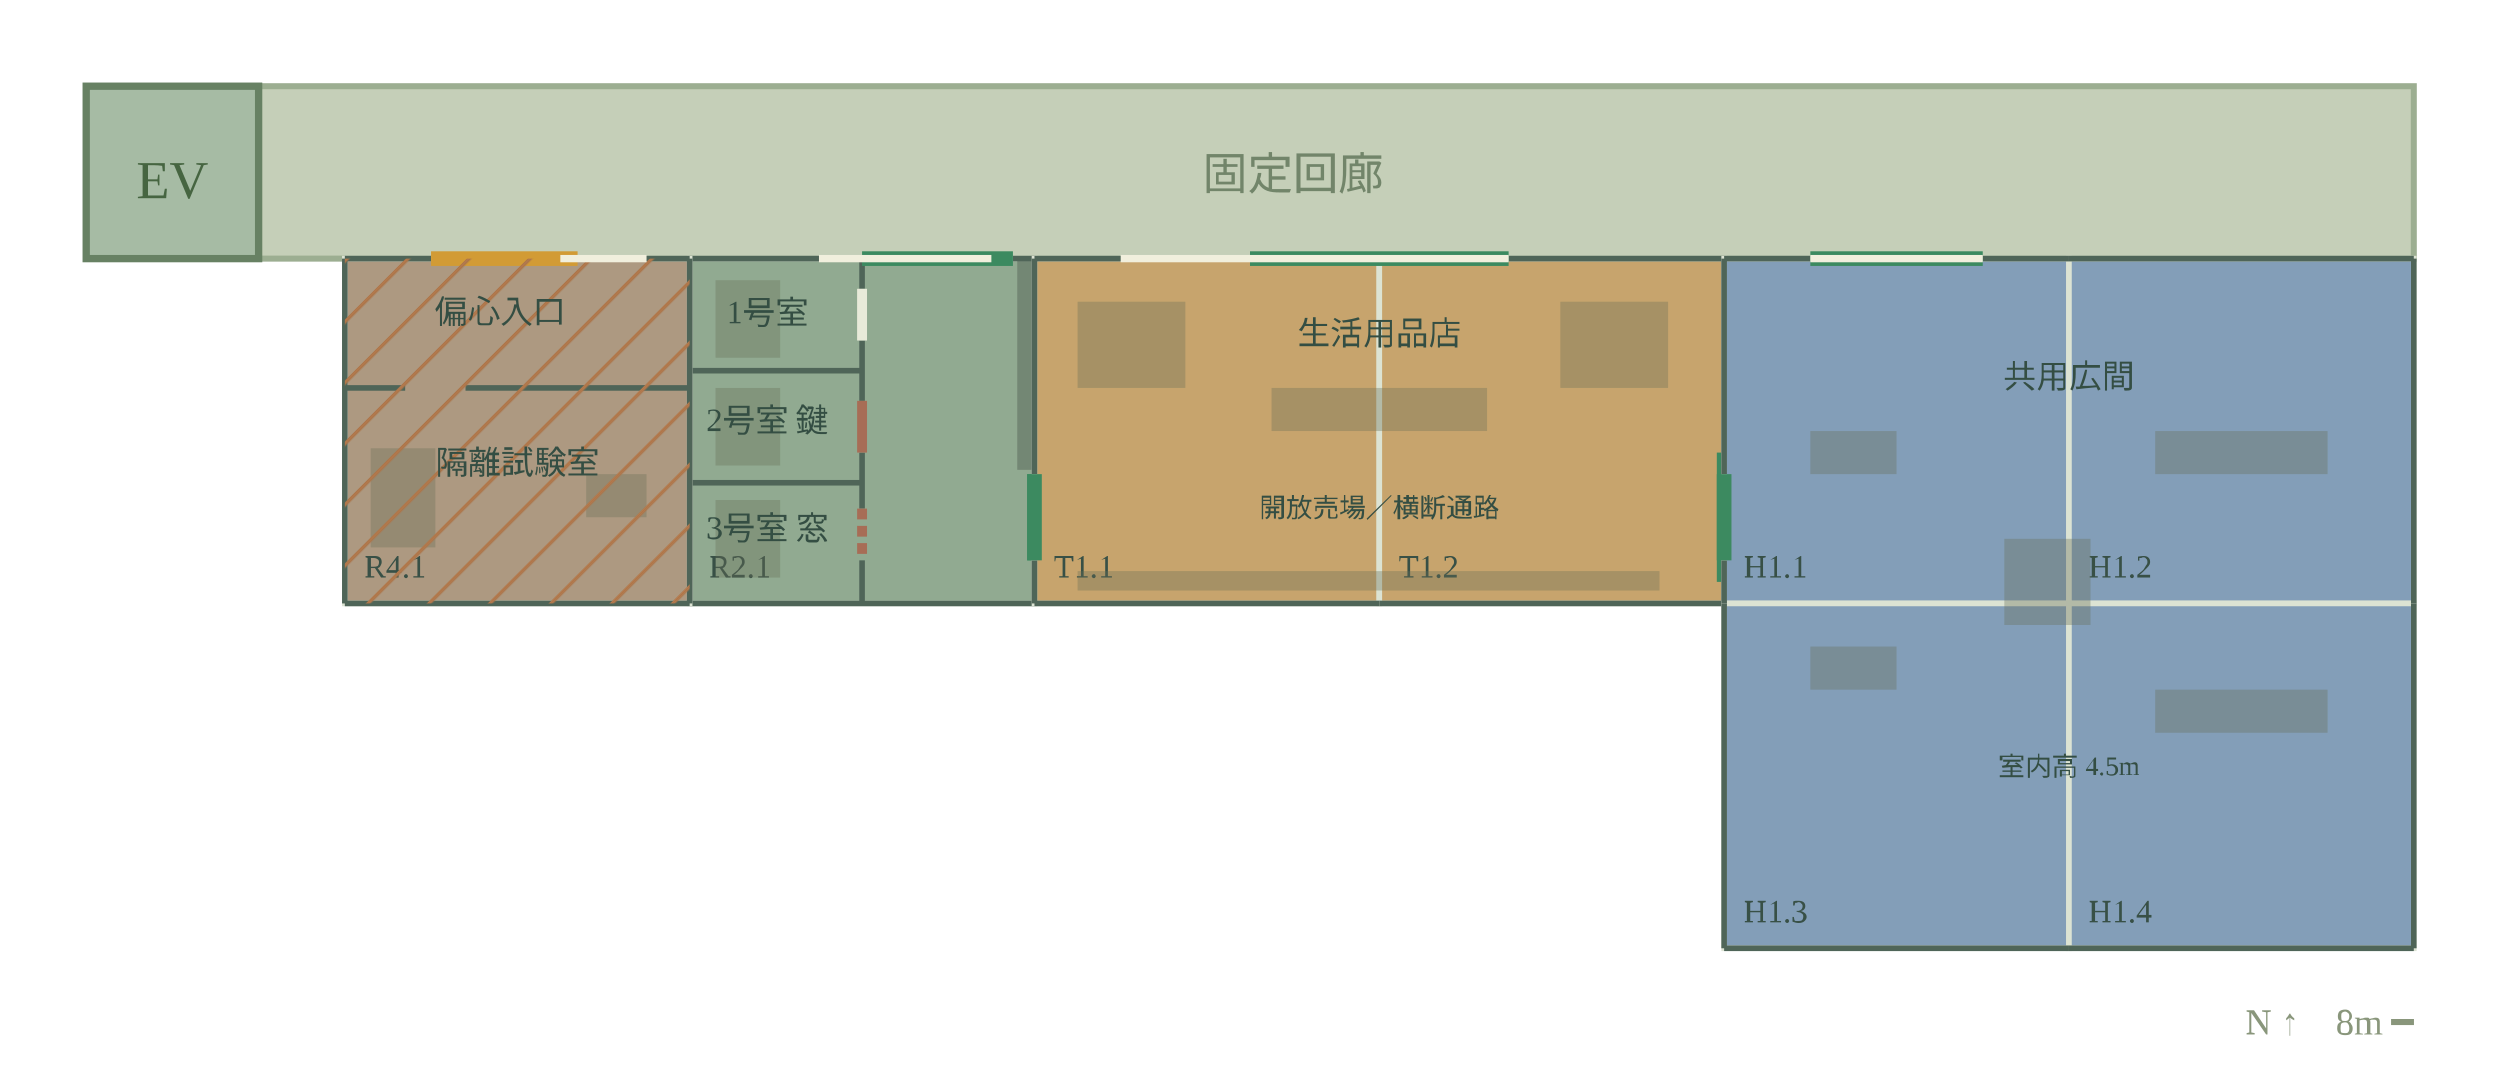
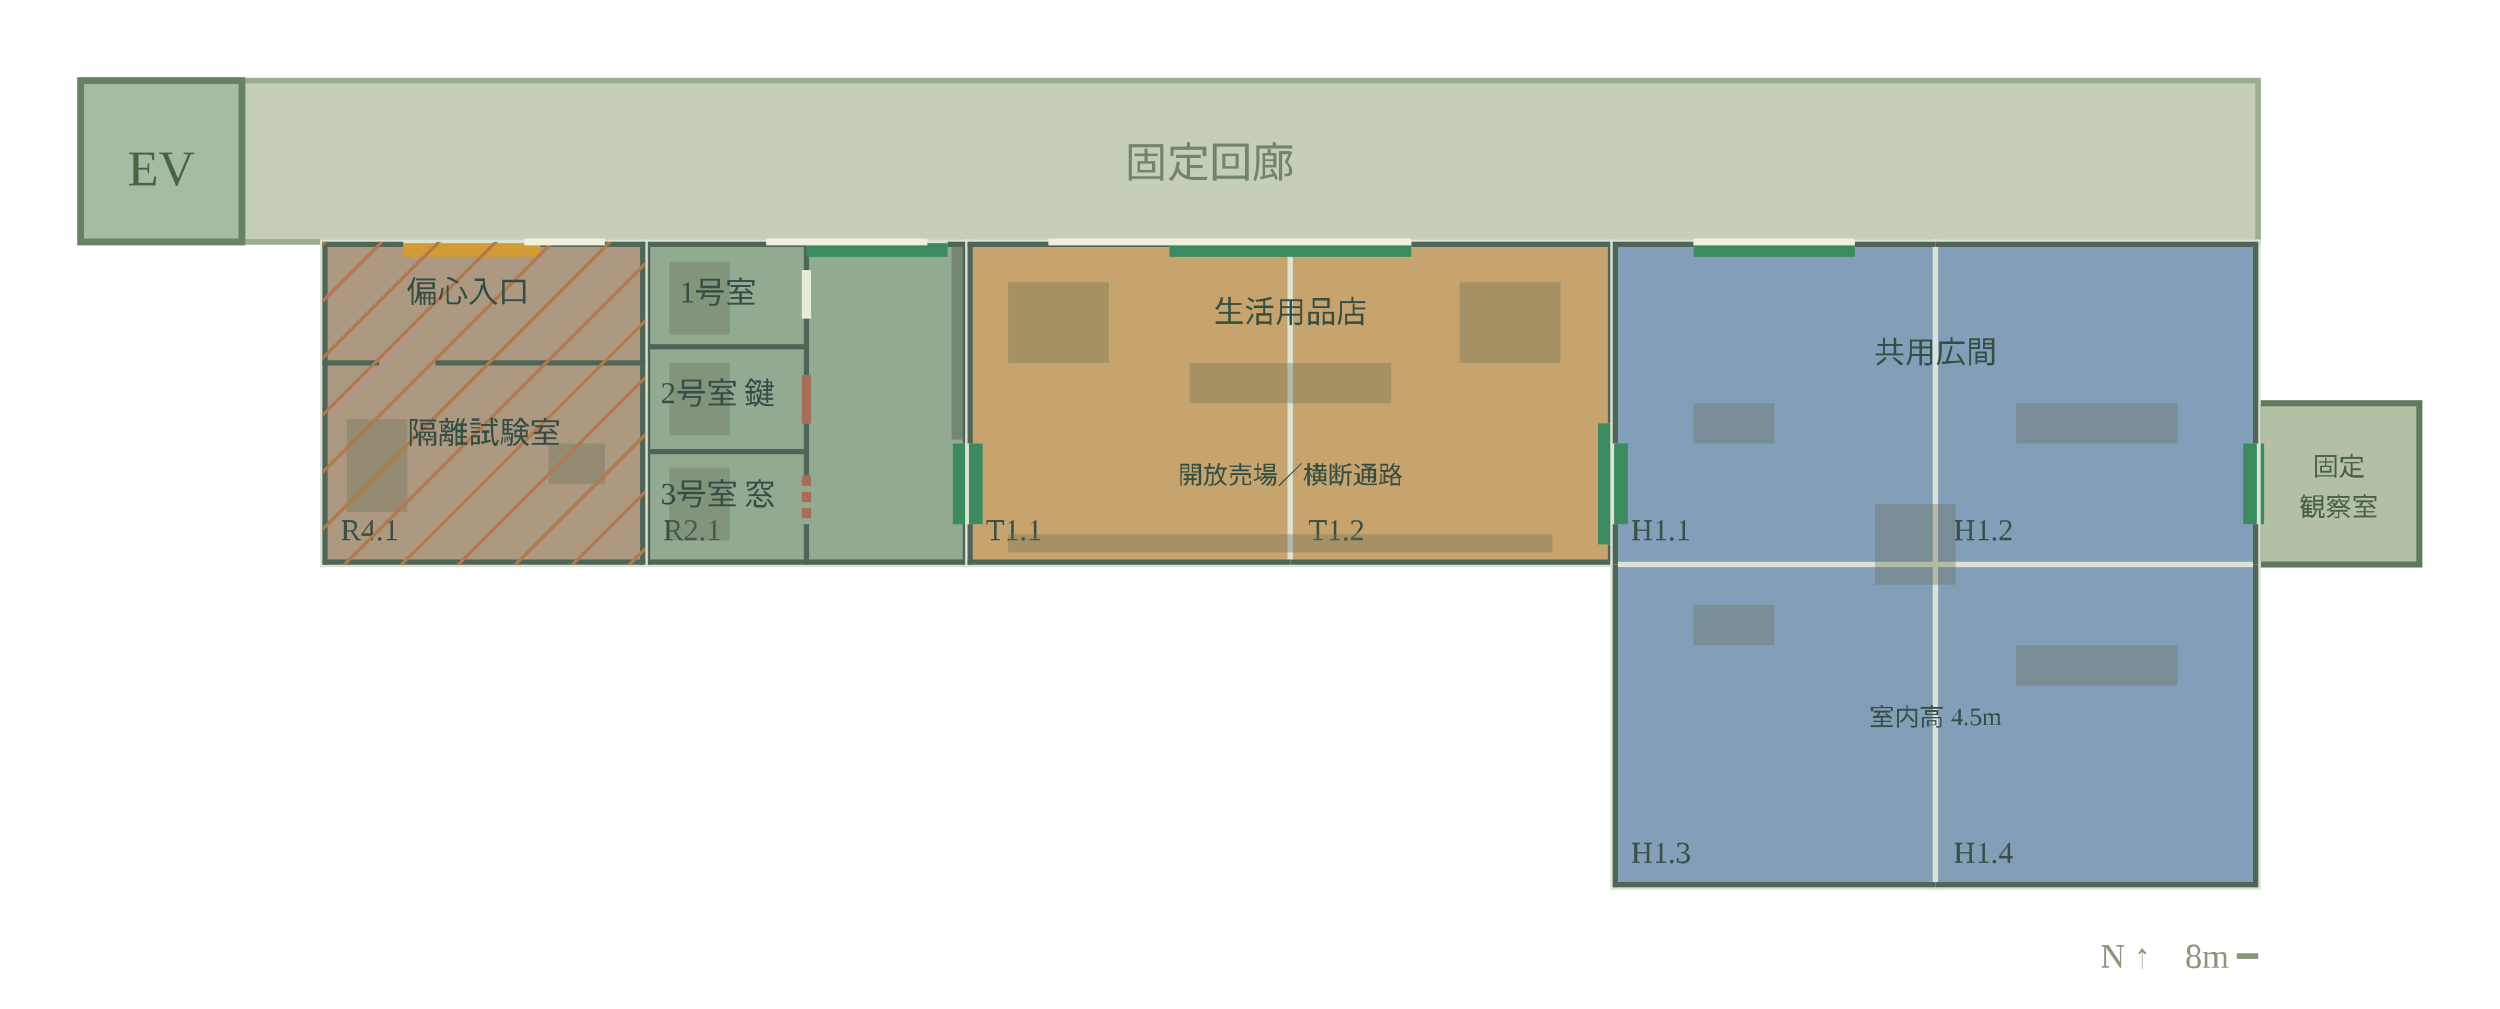
- <svg xmlns="http://www.w3.org/2000/svg" viewBox="-8 -6 58 25" role="img" aria-label="第二層 B配置平面図">
+ <svg xmlns="http://www.w3.org/2000/svg" viewBox="-8 -6 62 25" role="img" aria-label="第二層 B配置平面図">
  <defs>
    <pattern id="hatch0" patternUnits="userSpaceOnUse" width="1" height="1" patternTransform="rotate(45)">
      <line x1="0" y1="0" x2="0" y2="1" stroke="#ac754a" stroke-width=".16" />
    </pattern>
  </defs>
  <rect x="-2" y="-4" width="50" height="4" fill="#c5cfb8" stroke="#9cae91" stroke-width=".14" />
  <rect x="-6" y="-4" width="4" height="4" fill="#a6bba4" stroke="#678163" stroke-width=".17" />
  <text x="-4" y="-1.4" font-size="1.25" text-anchor="middle" fill="#466541">EV</text>
  <text x="22" y="-1.6" font-size="1.05" text-anchor="middle" fill="#72856a">固定回廊</text>
+   <rect x="48" y="4" width="4" height="4" fill="#b3c0a4" stroke="#61785d" stroke-width=".15" />
+   <text x="50" y="5.8" text-anchor="middle" font-size=".65" fill="#496143">固定</text>
+   <text x="50" y="6.8" text-anchor="middle" font-size=".65" fill="#496143">観察室</text>
+   <line x1="48" y1="5" x2="48" y2="7" stroke="#3c8a60" stroke-width="0.3" />
  <g data-id="R2" transform="translate(8 0)">
    <rect x="0" y="0" width="8" height="8" fill="#91aa91" stroke="#dce3d3" stroke-width="0.13" />
    <text x="0.45" y="7.4" font-size=".75" fill="#385046">R2.1</text>
    <rect x="7.6" y="0" width="0.4" height="4.9" fill="#667768" opacity=".7" />
    <rect x="0.6" y="0.5" width="1.5" height="1.8" fill="#666e55" opacity=".35" />
    <rect x="0.6" y="3" width="1.5" height="1.8" fill="#666e55" opacity=".35" />
    <rect x="0.6" y="5.6" width="1.5" height="1.8" fill="#666e55" opacity=".35" />
-     <line x1="0" y1="0" x2="4" y2="0" stroke="#4f6558" stroke-width="0.13" />
-     <line x1="7.5" y1="0" x2="8" y2="0" stroke="#4f6558" stroke-width="0.13" />
-     <line x1="0" y1="8" x2="8" y2="8" stroke="#4f6558" stroke-width="0.13" />
-     <line x1="0" y1="0" x2="0" y2="8" stroke="#4f6558" stroke-width="0.13" />
-     <line x1="8" y1="0" x2="8" y2="5" stroke="#4f6558" stroke-width="0.13" />
-     <line x1="8" y1="7" x2="8" y2="8" stroke="#4f6558" stroke-width="0.13" />
+     <line x1="0" y1="0.06" x2="4" y2="0.06" stroke="#4f6558" stroke-width="0.13" />
+     <line x1="7.5" y1="0.06" x2="8" y2="0.06" stroke="#4f6558" stroke-width="0.13" />
+     <line x1="0" y1="7.94" x2="8" y2="7.94" stroke="#4f6558" stroke-width="0.13" />
+     <line x1="0.06" y1="0" x2="0.06" y2="8" stroke="#4f6558" stroke-width="0.13" />
+     <line x1="7.94" y1="0" x2="7.94" y2="5" stroke="#4f6558" stroke-width="0.13" />
+     <line x1="7.94" y1="7" x2="7.94" y2="8" stroke="#4f6558" stroke-width="0.13" />
    <line x1="0" y1="2.6" x2="4" y2="2.6" stroke="#4f6558" stroke-width="0.13" />
    <line x1="0" y1="5.2" x2="4" y2="5.2" stroke="#4f6558" stroke-width="0.13" />
    <line x1="4" y1="0" x2="4" y2="0.7" stroke="#4f6558" stroke-width="0.13" />
    <line x1="4" y1="1.9" x2="4" y2="3.3" stroke="#4f6558" stroke-width="0.13" />
    <line x1="4" y1="4.5" x2="4" y2="5.8" stroke="#4f6558" stroke-width="0.13" />
    <line x1="4" y1="7" x2="4" y2="8" stroke="#4f6558" stroke-width="0.13" />
    <line x1="4" y1="0.7" x2="4" y2="1.9" stroke="#e8ead9" stroke-width="0.23" />
    <line x1="4" y1="3.3" x2="4" y2="4.5" stroke="#a76d56" stroke-width="0.23" />
    <line x1="4" y1="5.8" x2="4" y2="7" stroke="#a76d56" stroke-width="0.23" stroke-dasharray=".25 .15" />
-     <line x1="4" y1="0" x2="7.5" y2="0" stroke="#3c8a60" stroke-width="0.34" />
-     <line x1="8" y1="5" x2="8" y2="7" stroke="#3c8a60" stroke-width="0.34" />
+     <line x1="4" y1="0.2" x2="7.5" y2="0.2" stroke="#3c8a60" stroke-width="0.34" />
+     <line x1="7.8" y1="5" x2="7.8" y2="7" stroke="#3c8a60" stroke-width="0.34" />
    <text x="1.8" y="1.5" text-anchor="middle" font-size="0.76" fill="#344e43">1号室</text>
    <text x="1.8" y="4" text-anchor="middle" font-size="0.76" fill="#344e43">2号室 鍵</text>
    <text x="1.8" y="6.5" text-anchor="middle" font-size="0.76" fill="#344e43">3号室 窓</text>
  </g>
  <g data-id="R4" transform="translate(0 0)">
    <rect x="0" y="0" width="8" height="8" fill="#ad9981" stroke="#dce3d3" stroke-width="0.13" />
    <text x="0.45" y="7.4" font-size=".75" fill="#385046">R4.1</text>
    <rect x="0.6" y="4.4" width="1.5" height="2.3" fill="#666e55" opacity=".35" />
    <rect x="5.6" y="5" width="1.4" height="1" fill="#666e55" opacity=".35" />
-     <line x1="0" y1="0" x2="2" y2="0" stroke="#4f6558" stroke-width="0.13" />
-     <line x1="5.4" y1="0" x2="8" y2="0" stroke="#4f6558" stroke-width="0.13" />
-     <line x1="0" y1="8" x2="8" y2="8" stroke="#4f6558" stroke-width="0.13" />
-     <line x1="0" y1="0" x2="0" y2="8" stroke="#4f6558" stroke-width="0.13" />
-     <line x1="8" y1="0" x2="8" y2="8" stroke="#4f6558" stroke-width="0.13" />
+     <line x1="0" y1="0.06" x2="2" y2="0.06" stroke="#4f6558" stroke-width="0.13" />
+     <line x1="5.4" y1="0.06" x2="8" y2="0.06" stroke="#4f6558" stroke-width="0.13" />
+     <line x1="0" y1="7.94" x2="8" y2="7.94" stroke="#4f6558" stroke-width="0.13" />
+     <line x1="0.06" y1="0" x2="0.06" y2="8" stroke="#4f6558" stroke-width="0.13" />
+     <line x1="7.94" y1="0" x2="7.94" y2="8" stroke="#4f6558" stroke-width="0.13" />
    <line x1="0" y1="3" x2="1.4" y2="3" stroke="#4f6558" stroke-width="0.13" />
    <line x1="2.8" y1="3" x2="8" y2="3" stroke="#4f6558" stroke-width="0.13" />
-     <line x1="2" y1="0" x2="5.4" y2="0" stroke="#d29b35" stroke-width="0.34" />
+     <line x1="2" y1="0.2" x2="5.4" y2="0.2" stroke="#d29b35" stroke-width="0.34" />
    <rect x="0" y="0" width="8" height="8" fill="url(#hatch0)" pointer-events="none" />
    <text x="4" y="5" text-anchor="middle" font-size="0.76" fill="#344e43">隔離試験室</text>
    <text x="3.6" y="1.5" text-anchor="middle" font-size="0.76" fill="#344e43">偏心入口</text>
  </g>
  <g data-id="T1" transform="translate(16 0)">
    <rect x="0" y="0" width="8" height="8" fill="#c7a46d" stroke="#dce3d3" stroke-width="0.13" />
    <text x="0.45" y="7.4" font-size=".75" fill="#385046">T1.1</text>
    <rect x="8" y="0" width="8" height="8" fill="#c7a46d" stroke="#dce3d3" stroke-width="0.13" />
    <text x="8.45" y="7.4" font-size=".75" fill="#385046">T1.2</text>
    <rect x="1" y="1" width="2.5" height="2" fill="#666e55" opacity=".35" />
    <rect x="12.2" y="1" width="2.5" height="2" fill="#666e55" opacity=".35" />
    <rect x="5.5" y="3" width="5" height="1" fill="#666e55" opacity=".35" />
    <rect x="1" y="7.25" width="13.5" height="0.45" fill="#666e55" opacity=".35" />
-     <line x1="0" y1="0" x2="5" y2="0" stroke="#4f6558" stroke-width="0.13" />
-     <line x1="0" y1="8" x2="8" y2="8" stroke="#4f6558" stroke-width="0.13" />
-     <line x1="0" y1="0" x2="0" y2="5" stroke="#4f6558" stroke-width="0.13" />
-     <line x1="0" y1="7" x2="0" y2="8" stroke="#4f6558" stroke-width="0.13" />
-     <line x1="11" y1="0" x2="16" y2="0" stroke="#4f6558" stroke-width="0.13" />
-     <line x1="8" y1="8" x2="16" y2="8" stroke="#4f6558" stroke-width="0.13" />
-     <line x1="16" y1="0" x2="16" y2="4.5" stroke="#4f6558" stroke-width="0.13" />
-     <line x1="16" y1="7.5" x2="16" y2="8" stroke="#4f6558" stroke-width="0.13" />
-     <line x1="5" y1="0" x2="11" y2="0" stroke="#3c8a60" stroke-width="0.34" />
-     <line x1="0" y1="5" x2="0" y2="7" stroke="#3c8a60" stroke-width="0.34" />
-     <line x1="16" y1="4.5" x2="16" y2="7.5" stroke="#3c8a60" stroke-width="0.34" />
+     <line x1="0" y1="0.06" x2="5" y2="0.06" stroke="#4f6558" stroke-width="0.13" />
+     <line x1="0" y1="7.94" x2="8" y2="7.94" stroke="#4f6558" stroke-width="0.13" />
+     <line x1="0.06" y1="0" x2="0.06" y2="5" stroke="#4f6558" stroke-width="0.13" />
+     <line x1="0.06" y1="7" x2="0.06" y2="8" stroke="#4f6558" stroke-width="0.13" />
+     <line x1="11" y1="0.06" x2="16" y2="0.06" stroke="#4f6558" stroke-width="0.13" />
+     <line x1="8" y1="7.94" x2="16" y2="7.94" stroke="#4f6558" stroke-width="0.13" />
+     <line x1="15.94" y1="0" x2="15.94" y2="4.5" stroke="#4f6558" stroke-width="0.13" />
+     <line x1="15.94" y1="7.5" x2="15.94" y2="8" stroke="#4f6558" stroke-width="0.13" />
+     <line x1="5" y1="0.2" x2="11" y2="0.2" stroke="#3c8a60" stroke-width="0.34" />
+     <line x1="0.2" y1="5" x2="0.2" y2="7" stroke="#3c8a60" stroke-width="0.34" />
+     <line x1="15.8" y1="4.5" x2="15.8" y2="7.5" stroke="#3c8a60" stroke-width="0.34" />
    <text x="8" y="2" text-anchor="middle" font-size="0.76" fill="#344e43">生活用品店</text>
    <text x="8" y="6" text-anchor="middle" font-size="0.62" fill="#344e43">開放売場／横断通路</text>
  </g>
  <g data-id="H1" transform="translate(32 0)">
    <rect x="0" y="0" width="8" height="8" fill="#839eb8" stroke="#dce3d3" stroke-width="0.13" />
    <text x="0.45" y="7.4" font-size=".75" fill="#385046">H1.1</text>
    <rect x="8" y="0" width="8" height="8" fill="#839eb8" stroke="#dce3d3" stroke-width="0.13" />
    <text x="8.45" y="7.4" font-size=".75" fill="#385046">H1.2</text>
    <rect x="0" y="8" width="8" height="8" fill="#839eb8" stroke="#dce3d3" stroke-width="0.13" />
    <text x="0.45" y="15.4" font-size=".75" fill="#385046">H1.3</text>
    <rect x="8" y="8" width="8" height="8" fill="#839eb8" stroke="#dce3d3" stroke-width="0.13" />
    <text x="8.45" y="15.4" font-size=".75" fill="#385046">H1.4</text>
    <rect x="2" y="4" width="2" height="1" fill="#666e55" opacity=".35" />
    <rect x="2" y="9" width="2" height="1" fill="#666e55" opacity=".35" />
    <rect x="10" y="4" width="4" height="1" fill="#666e55" opacity=".35" />
    <rect x="10" y="10" width="4" height="1" fill="#666e55" opacity=".35" />
    <rect x="6.5" y="6.5" width="2" height="2" fill="#666e55" opacity=".35" />
-     <line x1="0" y1="0" x2="2" y2="0" stroke="#4f6558" stroke-width="0.13" />
-     <line x1="6" y1="0" x2="8" y2="0" stroke="#4f6558" stroke-width="0.13" />
-     <line x1="0" y1="0" x2="0" y2="5" stroke="#4f6558" stroke-width="0.13" />
-     <line x1="0" y1="7" x2="0" y2="8" stroke="#4f6558" stroke-width="0.13" />
-     <line x1="8" y1="0" x2="16" y2="0" stroke="#4f6558" stroke-width="0.13" />
-     <line x1="16" y1="0" x2="16" y2="8" stroke="#4f6558" stroke-width="0.13" />
-     <line x1="0" y1="16" x2="8" y2="16" stroke="#4f6558" stroke-width="0.13" />
-     <line x1="0" y1="8" x2="0" y2="16" stroke="#4f6558" stroke-width="0.13" />
-     <line x1="8" y1="16" x2="16" y2="16" stroke="#4f6558" stroke-width="0.13" />
-     <line x1="16" y1="8" x2="16" y2="16" stroke="#4f6558" stroke-width="0.13" />
-     <line x1="2" y1="0" x2="6" y2="0" stroke="#3c8a60" stroke-width="0.34" />
-     <line x1="0" y1="5" x2="0" y2="7" stroke="#3c8a60" stroke-width="0.34" />
+     <line x1="0" y1="0.06" x2="2" y2="0.06" stroke="#4f6558" stroke-width="0.13" />
+     <line x1="6" y1="0.06" x2="8" y2="0.06" stroke="#4f6558" stroke-width="0.13" />
+     <line x1="0.06" y1="0" x2="0.06" y2="5" stroke="#4f6558" stroke-width="0.13" />
+     <line x1="0.06" y1="7" x2="0.06" y2="8" stroke="#4f6558" stroke-width="0.13" />
+     <line x1="8" y1="0.06" x2="16" y2="0.06" stroke="#4f6558" stroke-width="0.13" />
+     <line x1="15.94" y1="0" x2="15.94" y2="5" stroke="#4f6558" stroke-width="0.13" />
+     <line x1="15.94" y1="7" x2="15.94" y2="8" stroke="#4f6558" stroke-width="0.13" />
+     <line x1="0" y1="15.94" x2="8" y2="15.94" stroke="#4f6558" stroke-width="0.13" />
+     <line x1="0.06" y1="8" x2="0.06" y2="16" stroke="#4f6558" stroke-width="0.13" />
+     <line x1="8" y1="15.94" x2="16" y2="15.94" stroke="#4f6558" stroke-width="0.13" />
+     <line x1="15.94" y1="8" x2="15.94" y2="16" stroke="#4f6558" stroke-width="0.13" />
+     <line x1="2" y1="0.2" x2="6" y2="0.2" stroke="#3c8a60" stroke-width="0.34" />
+     <line x1="0.2" y1="5" x2="0.2" y2="7" stroke="#3c8a60" stroke-width="0.34" />
+     <line x1="15.8" y1="5" x2="15.8" y2="7" stroke="#3c8a60" stroke-width="0.34" />
    <text x="8" y="3" text-anchor="middle" font-size="0.76" fill="#344e43">共用広間</text>
    <text x="8" y="12" text-anchor="middle" font-size="0.62" fill="#344e43">室内高 4.5m</text>
  </g>
  <line x1="5" y1="0" x2="7" y2="0" stroke="#f1efdd" stroke-width="0.17" />
  <line x1="11" y1="0" x2="15" y2="0" stroke="#f1efdd" stroke-width="0.17" />
  <line x1="18" y1="0" x2="27" y2="0" stroke="#f1efdd" stroke-width="0.17" />
  <line x1="34" y1="0" x2="38" y2="0" stroke="#f1efdd" stroke-width="0.17" />
  <text x="48" y="18" font-size=".85" text-anchor="end" fill="#89967b">N ↑　8m ━</text>
</svg>
